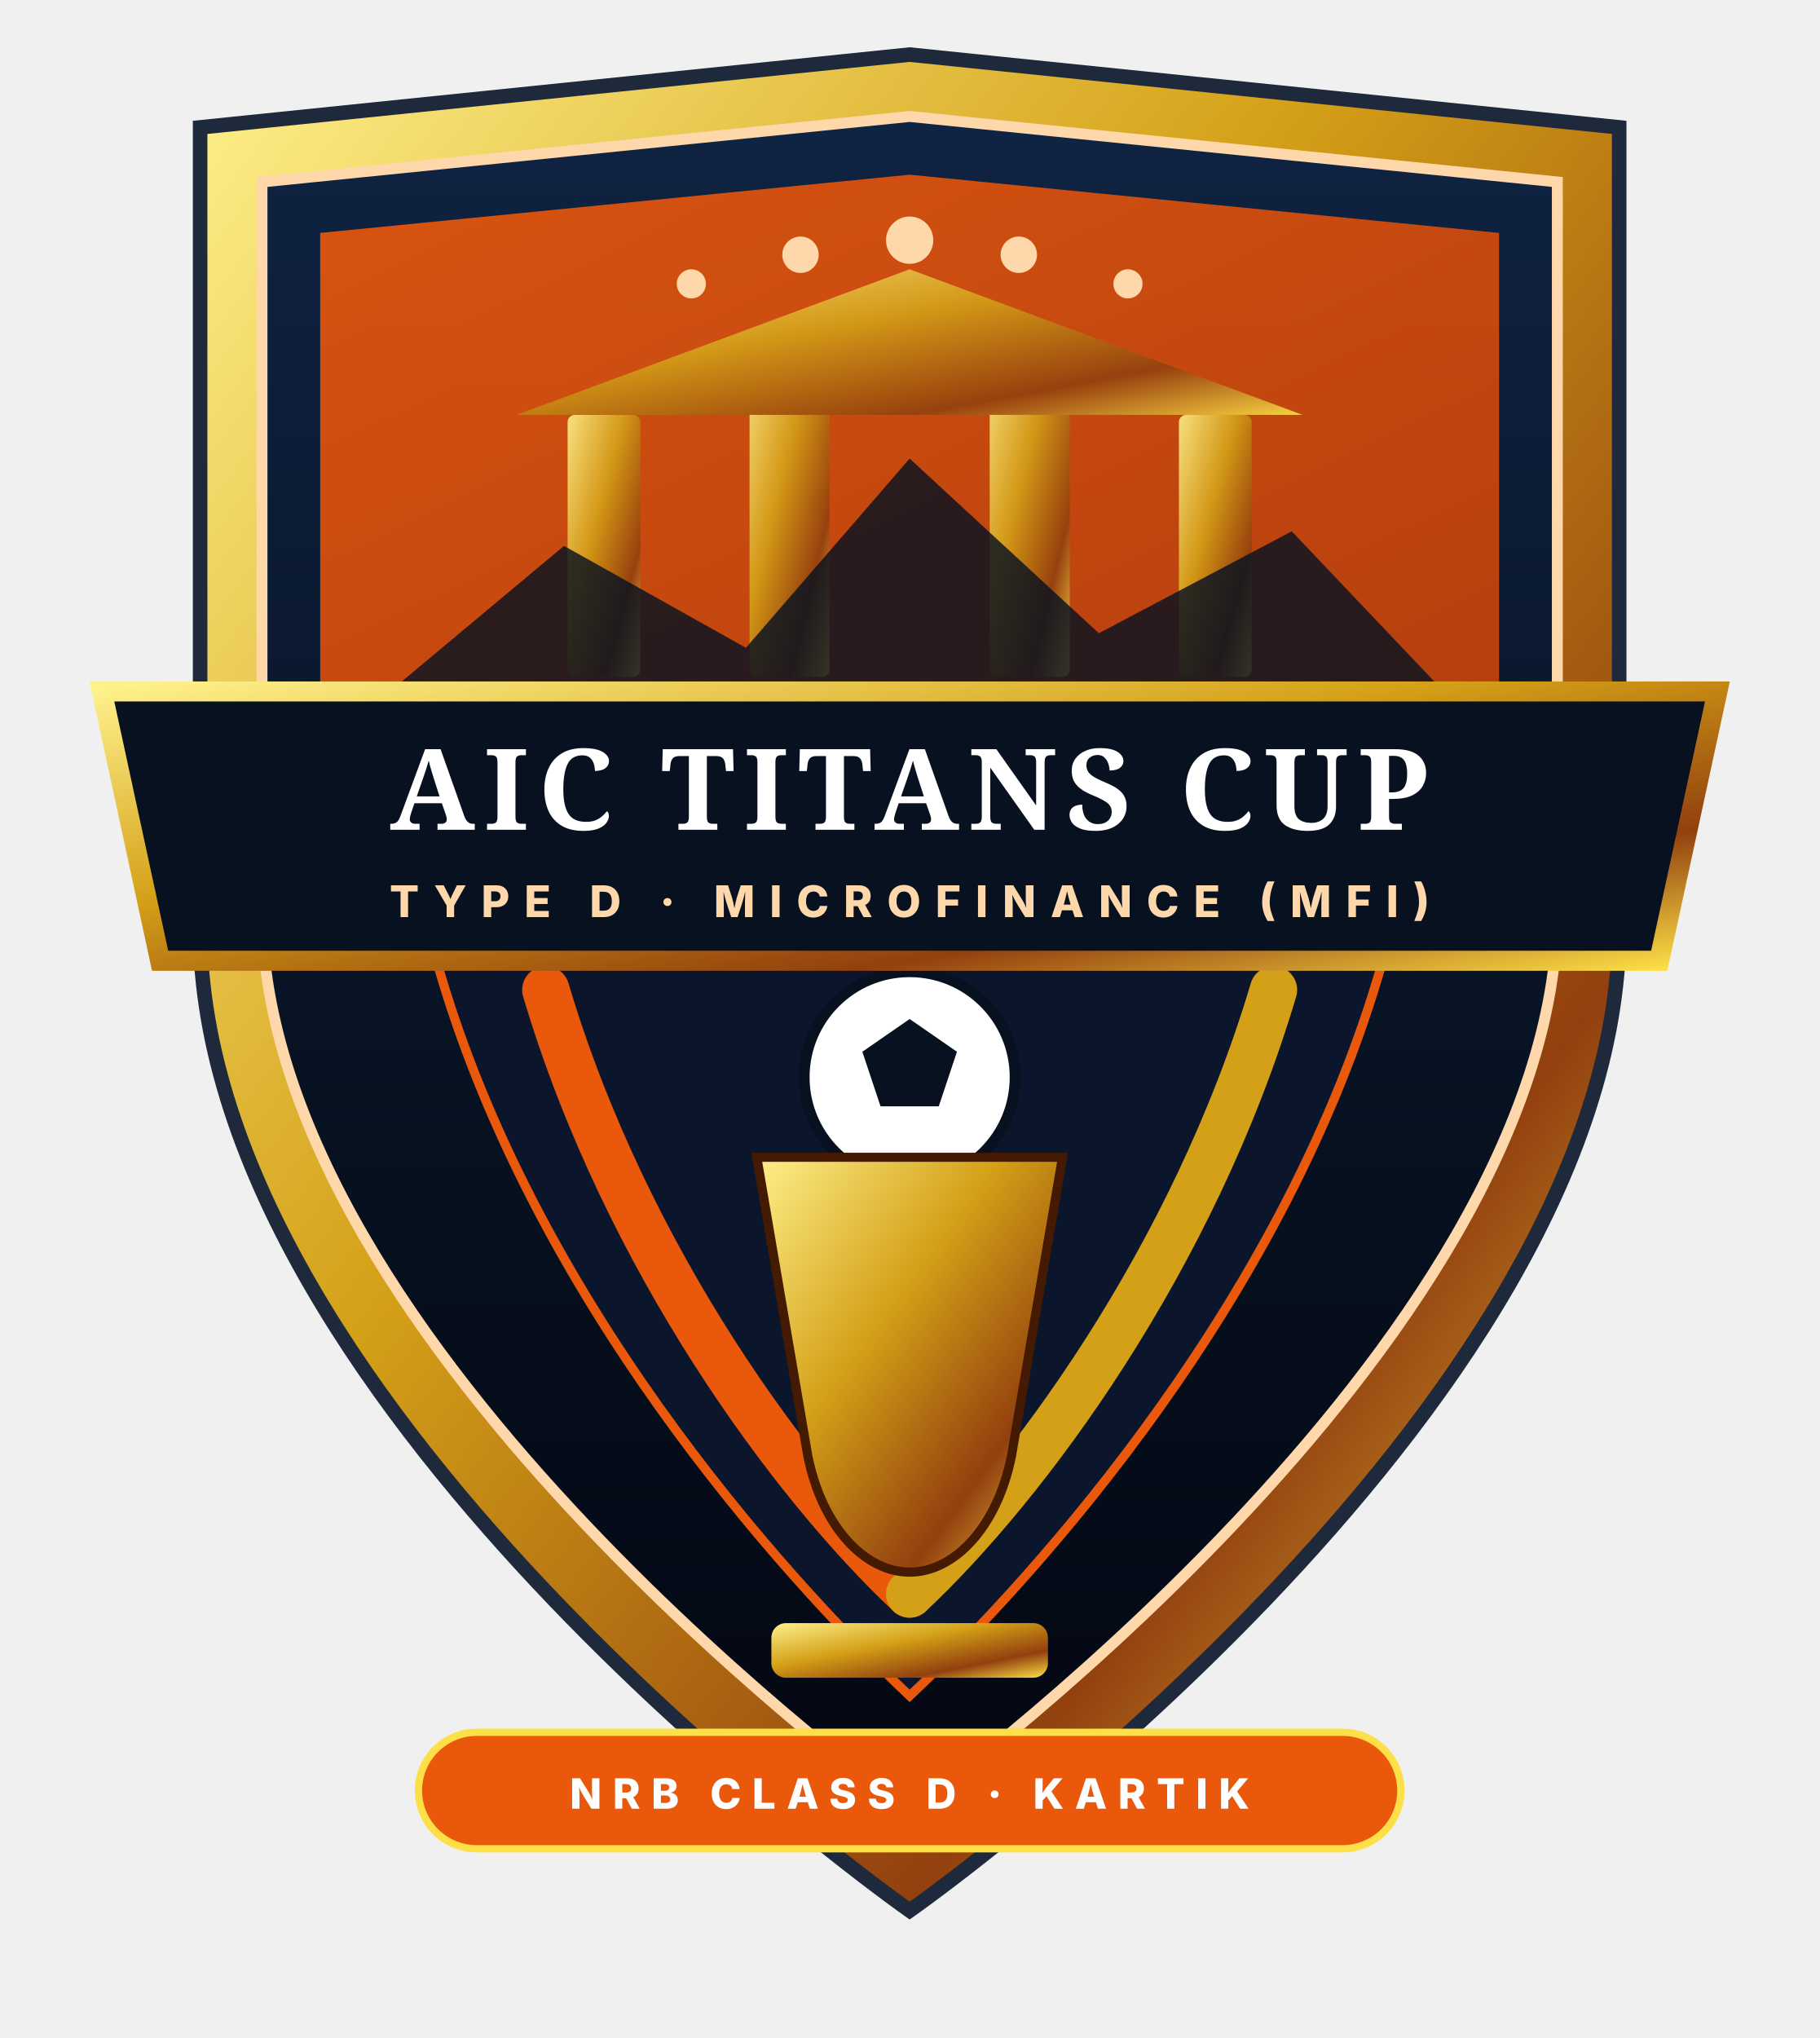
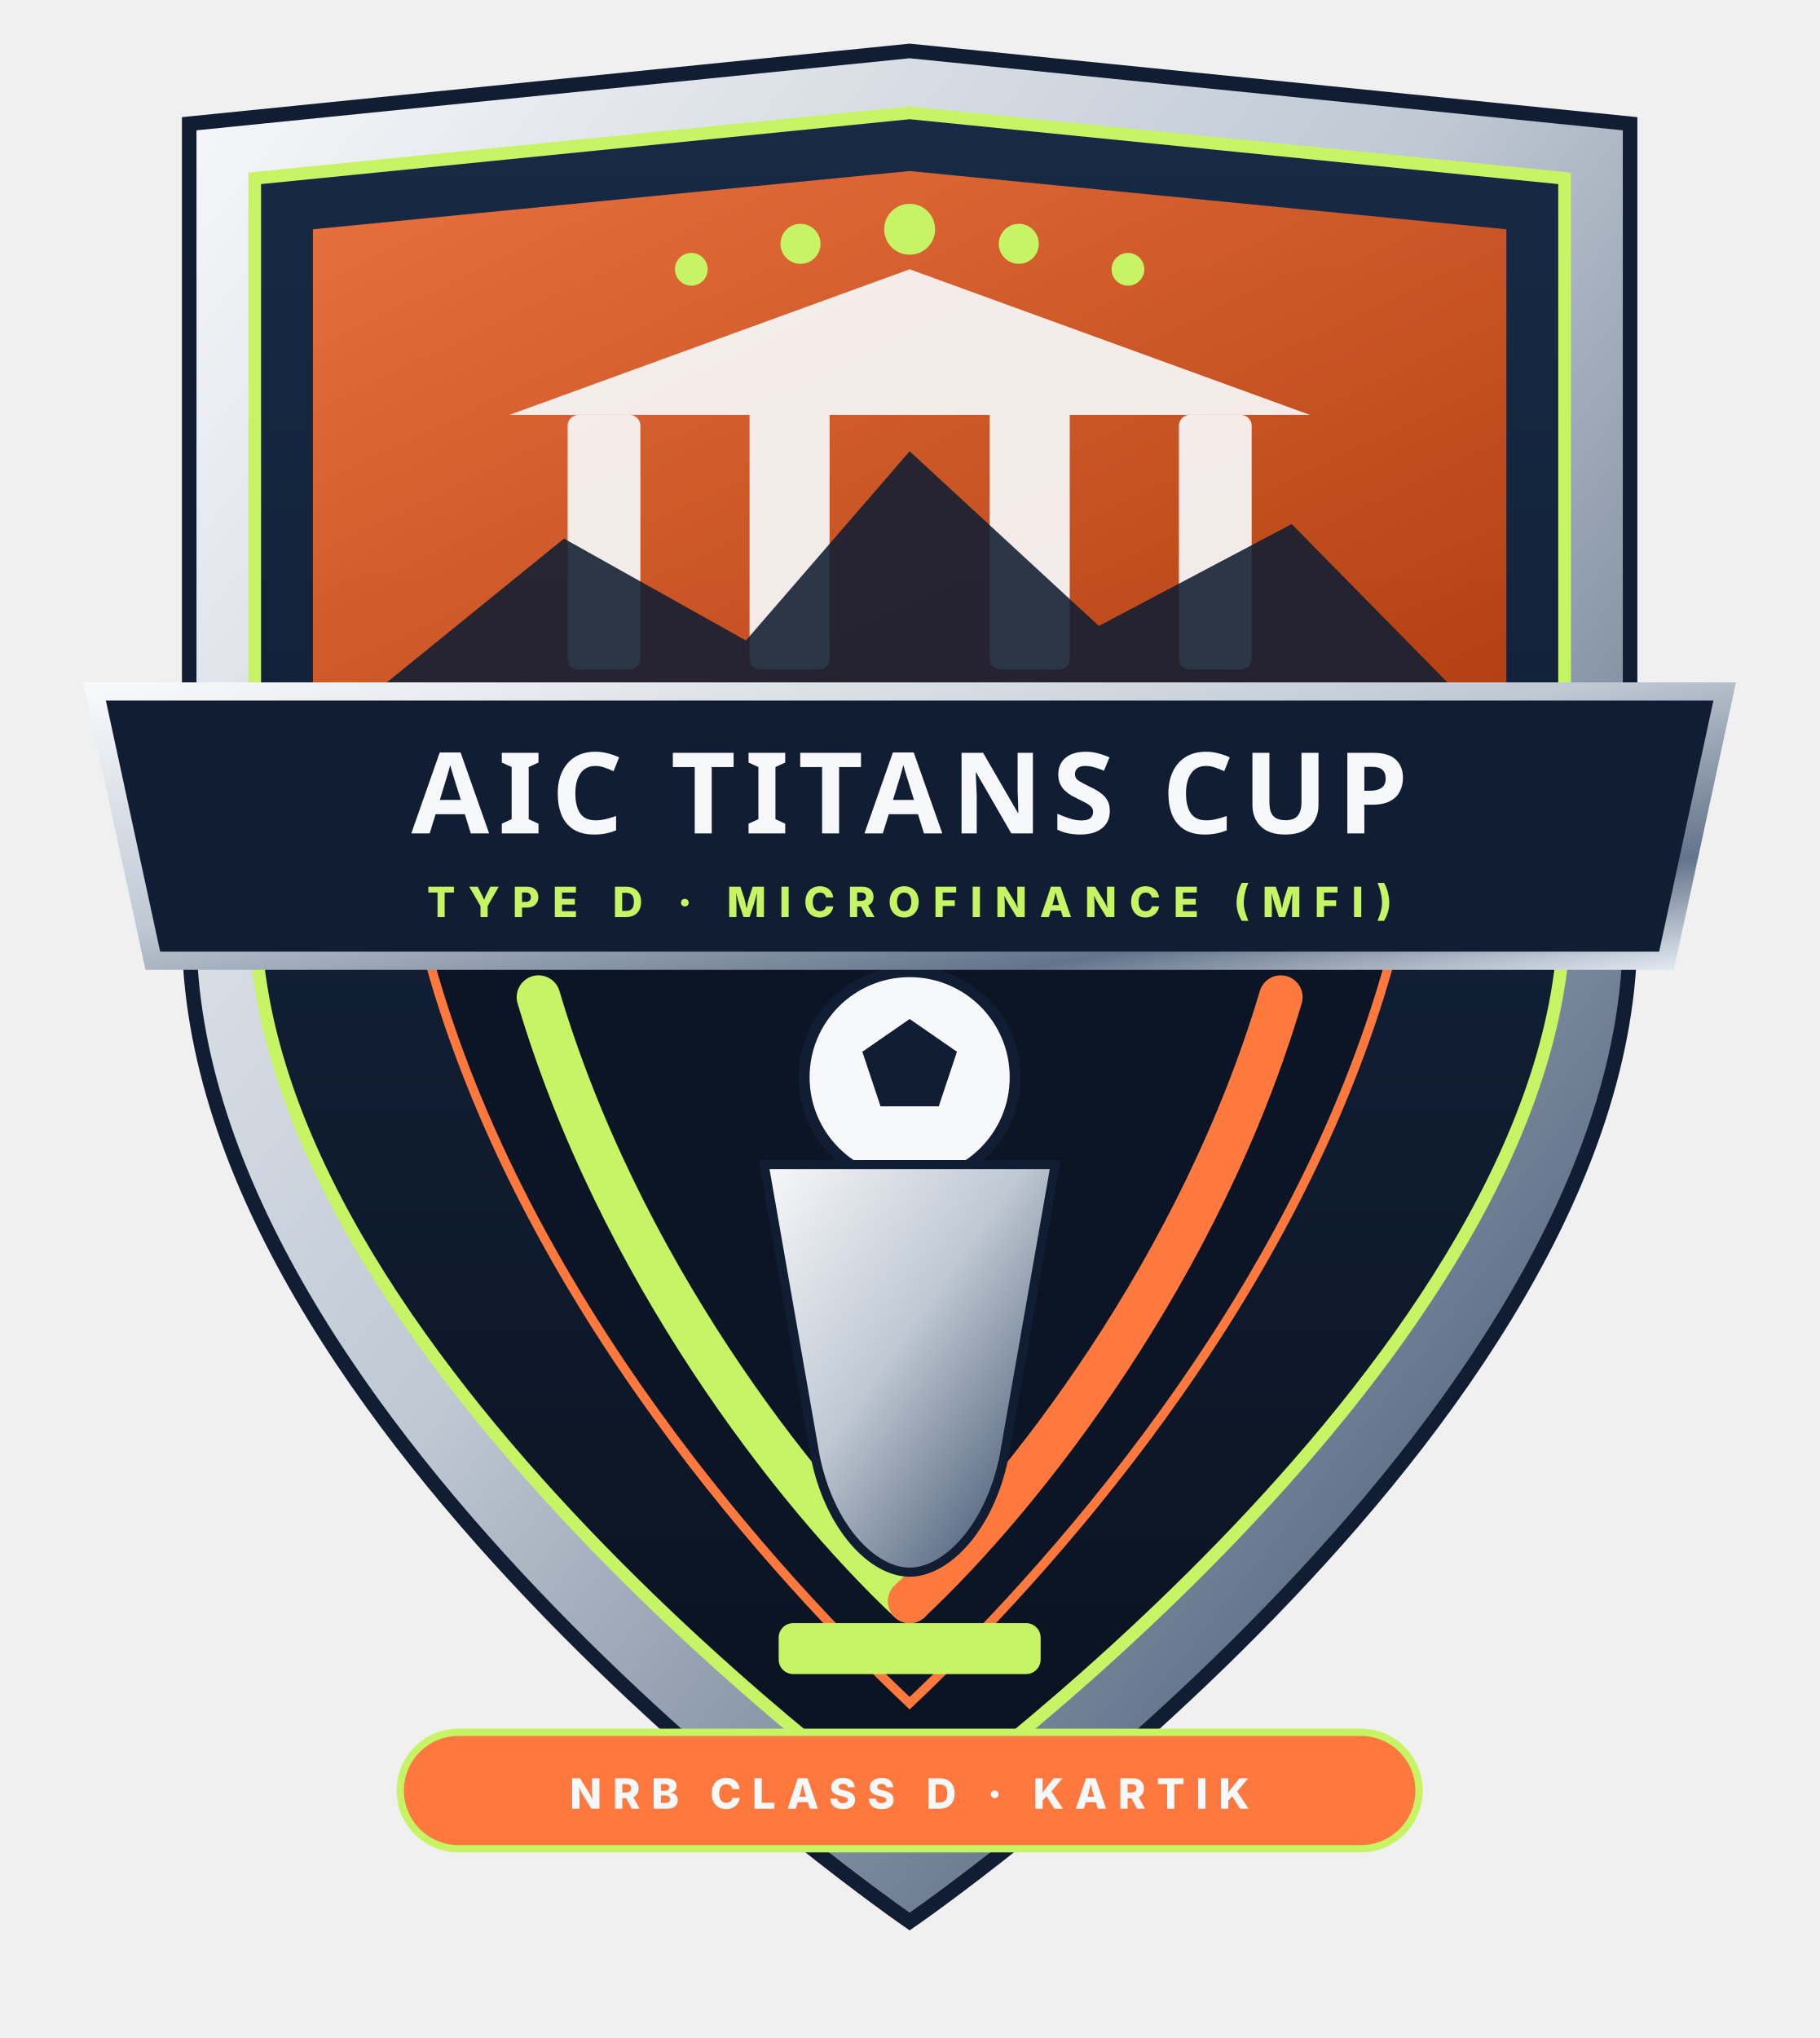
<svg xmlns="http://www.w3.org/2000/svg" viewBox="0 0 500 560" width="500" height="560">
  <defs>
-     <linearGradient id="rim_typed" x1="0" y1="0" x2="1" y2="1">
-       <stop offset="0%" stop-color="#FEF08A" />
-       <stop offset="40%" stop-color="#D4A017" />
-       <stop offset="75%" stop-color="#92400E" />
-       <stop offset="100%" stop-color="#FDE047" />
+     <linearGradient id="ti_typed" x1="0" y1="0" x2="1" y2="1">
+       <stop offset="0%" stop-color="#F7F8FA" />
+       <stop offset="45%" stop-color="#BFC8D3" />
+       <stop offset="80%" stop-color="#64748B" />
+       <stop offset="100%" stop-color="#E2E8F0" />
    </linearGradient>
-     <linearGradient id="shield_typed" x1="0" y1="0" x2="0" y2="1">
-       <stop offset="0%" stop-color="#0F2342" />
-       <stop offset="60%" stop-color="#071120" />
-       <stop offset="100%" stop-color="#030712" />
+     <linearGradient id="navy_typed" x1="0" y1="0" x2="0" y2="1">
+       <stop offset="0%" stop-color="#172A46" />
+       <stop offset="55%" stop-color="#101D32" />
+       <stop offset="100%" stop-color="#09111E" />
    </linearGradient>
-     <linearGradient id="accent_typed" x1="0" y1="0" x2="1" y2="1">
-       <stop offset="0%" stop-color="#EA580C" />
+     <linearGradient id="acc_typed" x1="0" y1="0" x2="1" y2="1">
+       <stop offset="0%" stop-color="#FF783D" />
      <stop offset="100%" stop-color="#C2410C" />
    </linearGradient>
  </defs>
-   <path d="M55 35 L250 15 L445 35 L445 255 C445 388 250 525 250 525 C250 525 55 388 55 255 Z" fill="url(#rim_typed)" stroke="#1E293B" stroke-width="4" />
-   <path d="M72 50 L250 32 L428 50 L428 250 C428 370 250 498 250 498 C250 498 72 370 72 250 Z" fill="url(#shield_typed)" stroke="#FED7AA" stroke-width="3" />
-   <path d="M88 64 L250 48 L412 64 L412 206 L88 206 Z" fill="url(#accent_typed)" opacity="0.92" />
-   <g fill="#FED7AA">
-     <circle cx="190" cy="78" r="4" />
-     <circle cx="220" cy="70" r="5" />
-     <circle cx="250" cy="66" r="6.5" />
-     <circle cx="280" cy="70" r="5" />
-     <circle cx="310" cy="78" r="4" />
+   <path d="M52 34 L250 14 L448 34 L448 256 C448 392 250 528 250 528 C250 528 52 392 52 256 Z" fill="url(#ti_typed)" stroke="#101D32" stroke-width="4" />
+   <path d="M70 49 L250 31 L430 49 L430 250 C430 372 250 500 250 500 C250 500 70 372 70 250 Z" fill="url(#navy_typed)" stroke="#C7F464" stroke-width="3.5" />
+   <path d="M86 63 L250 47 L414 63 L414 204 L86 204 Z" fill="url(#acc_typed)" opacity="0.9" />
+   <g fill="#C7F464">
+     <circle cx="190" cy="74" r="4.5" />
+     <circle cx="220" cy="67" r="5.5" />
+     <circle cx="250" cy="63" r="7" />
+     <circle cx="280" cy="67" r="5.5" />
+     <circle cx="310" cy="74" r="4.5" />
  </g>
-   <g fill="url(#rim_typed)" opacity="0.9">
-     <rect x="156" y="114" width="20" height="72" rx="2" />
-     <rect x="206" y="96" width="22" height="90" rx="2" />
-     <rect x="272" y="96" width="22" height="90" rx="2" />
-     <rect x="324" y="114" width="20" height="72" rx="2" />
-     <polygon points="142,114 250,74 358,114" />
+   <g fill="#F7F8FA" opacity="0.92">
+     <rect x="156" y="114" width="20" height="70" rx="3" />
+     <rect x="206" y="96" width="22" height="88" rx="3" />
+     <rect x="272" y="96" width="22" height="88" rx="3" />
+     <rect x="324" y="114" width="20" height="70" rx="3" />
+     <polygon points="140,114 250,74 360,114" />
  </g>
-   <polygon points="88,206 155,150 205,178 250,126 302,174 355,146 412,206" fill="#071120" opacity="0.82" />
-   <path d="M120 264 C146 356 214 432 250 466 C286 432 354 356 380 264 Z" fill="#0B162C" stroke="#EA580C" stroke-width="2.5" />
-   <path d="M150 272 C172 346 218 408 250 438" fill="none" stroke="#EA580C" stroke-width="13" stroke-linecap="round" />
-   <path d="M350 272 C328 346 282 408 250 438" fill="none" stroke="#D4A017" stroke-width="13" stroke-linecap="round" />
-   <circle cx="250" cy="296" r="29" fill="#FFFFFF" stroke="#071120" stroke-width="3" />
-   <polygon points="250,280 263,289 258,304 242,304 237,289" fill="#071120" />
-   <path d="M208 318 H292 L278 400 C274 420 262 432 250 432 C238 432 226 420 222 400 Z" fill="url(#rim_typed)" stroke="#451A03" stroke-width="2.5" />
-   <rect x="212" y="446" width="76" height="15" rx="4" fill="url(#rim_typed)" />
-   <path d="M28 190 L472 190 L456 264 L44 264 Z" fill="#071120" stroke="url(#rim_typed)" stroke-width="5.5" />
-   <text x="250" y="228" font-family="'Outfit', 'Georgia', serif" font-size="31" font-weight="900" fill="#FFFFFF" text-anchor="middle" letter-spacing="2.5">AIC TITANS CUP</text>
-   <text x="250" y="252" font-family="'Inter', 'Arial', sans-serif" font-size="12" font-weight="800" fill="#FED7AA" text-anchor="middle" letter-spacing="4">TYPE D · MICROFINANCE (MFI)</text>
-   <rect x="115" y="476" width="270" height="32" rx="16" fill="#EA580C" stroke="#FDE047" stroke-width="2" />
-   <text x="250" y="497" font-family="'Inter', 'Arial', sans-serif" font-size="11.5" font-weight="800" fill="#FFFFFF" text-anchor="middle" letter-spacing="3">NRB CLASS D · KARTIK</text>
+   <polygon points="86,204 155,148 205,176 250,124 302,172 355,144 414,204" fill="#101D32" opacity="0.88" />
+   <path d="M118 264 C144 358 214 434 250 468 C286 434 356 358 382 264 Z" fill="#0B1526" stroke="#FF783D" stroke-width="2.5" />
+   <path d="M148 274 C170 348 218 410 250 440" fill="none" stroke="#C7F464" stroke-width="12" stroke-linecap="round" />
+   <path d="M352 274 C330 348 282 410 250 440" fill="none" stroke="#FF783D" stroke-width="12" stroke-linecap="round" />
+   <circle cx="250" cy="296" r="29" fill="#F7F8FA" stroke="#101D32" stroke-width="3" />
+   <polygon points="250,280 263,289 258,304 242,304 237,289" fill="#101D32" />
+   <path d="M210 320 H290 L276 400 C272 420 260 432 250 432 C240 432 228 420 224 400 Z" fill="url(#ti_typed)" stroke="#101D32" stroke-width="2.5" />
+   <rect x="214" y="446" width="72" height="14" rx="4" fill="#C7F464" />
+   <path d="M26 190 L474 190 L458 264 L42 264 Z" fill="#101D32" stroke="url(#ti_typed)" stroke-width="5" />
+   <text x="250" y="229" font-family="'Space Grotesk', 'Arial Black', sans-serif" font-size="31" font-weight="800" fill="#F7F8FA" text-anchor="middle" letter-spacing="2.5">AIC TITANS CUP</text>
+   <text x="250" y="252" font-family="'Plus Jakarta Sans', 'Inter', sans-serif" font-size="11.5" font-weight="800" fill="#C7F464" text-anchor="middle" letter-spacing="3.5">TYPE D · MICROFINANCE (MFI)</text>
+   <rect x="110" y="476" width="280" height="32" rx="16" fill="#FF783D" stroke="#C7F464" stroke-width="2" />
+   <text x="250" y="497" font-family="'Space Grotesk', 'Inter', sans-serif" font-size="11.5" font-weight="800" fill="#F7F8FA" text-anchor="middle" letter-spacing="3">NRB CLASS D · KARTIK</text>
</svg>
